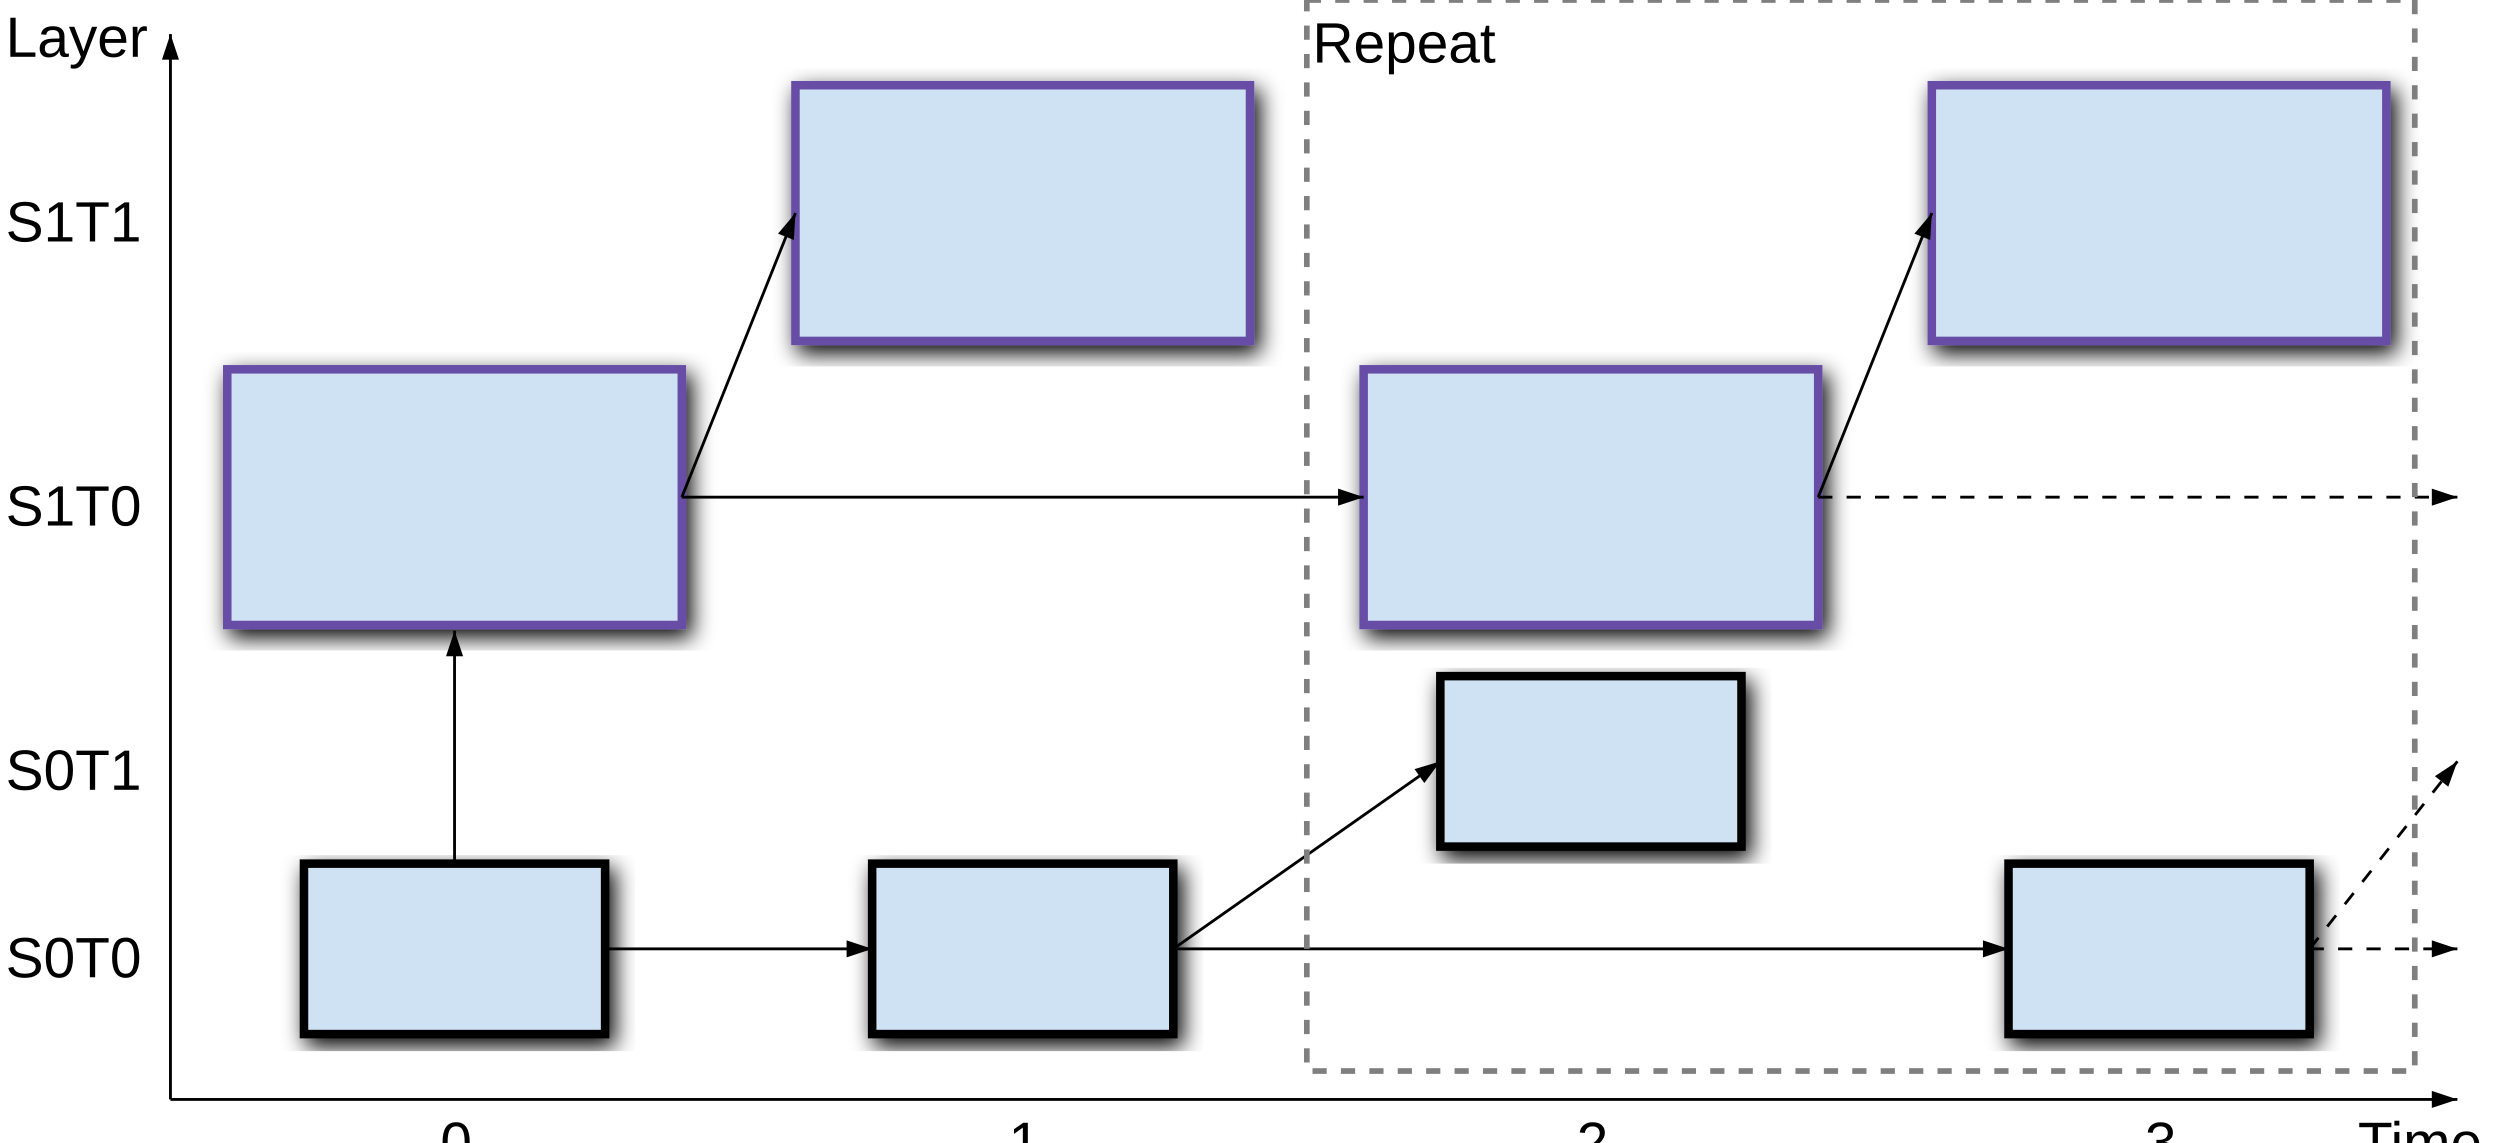
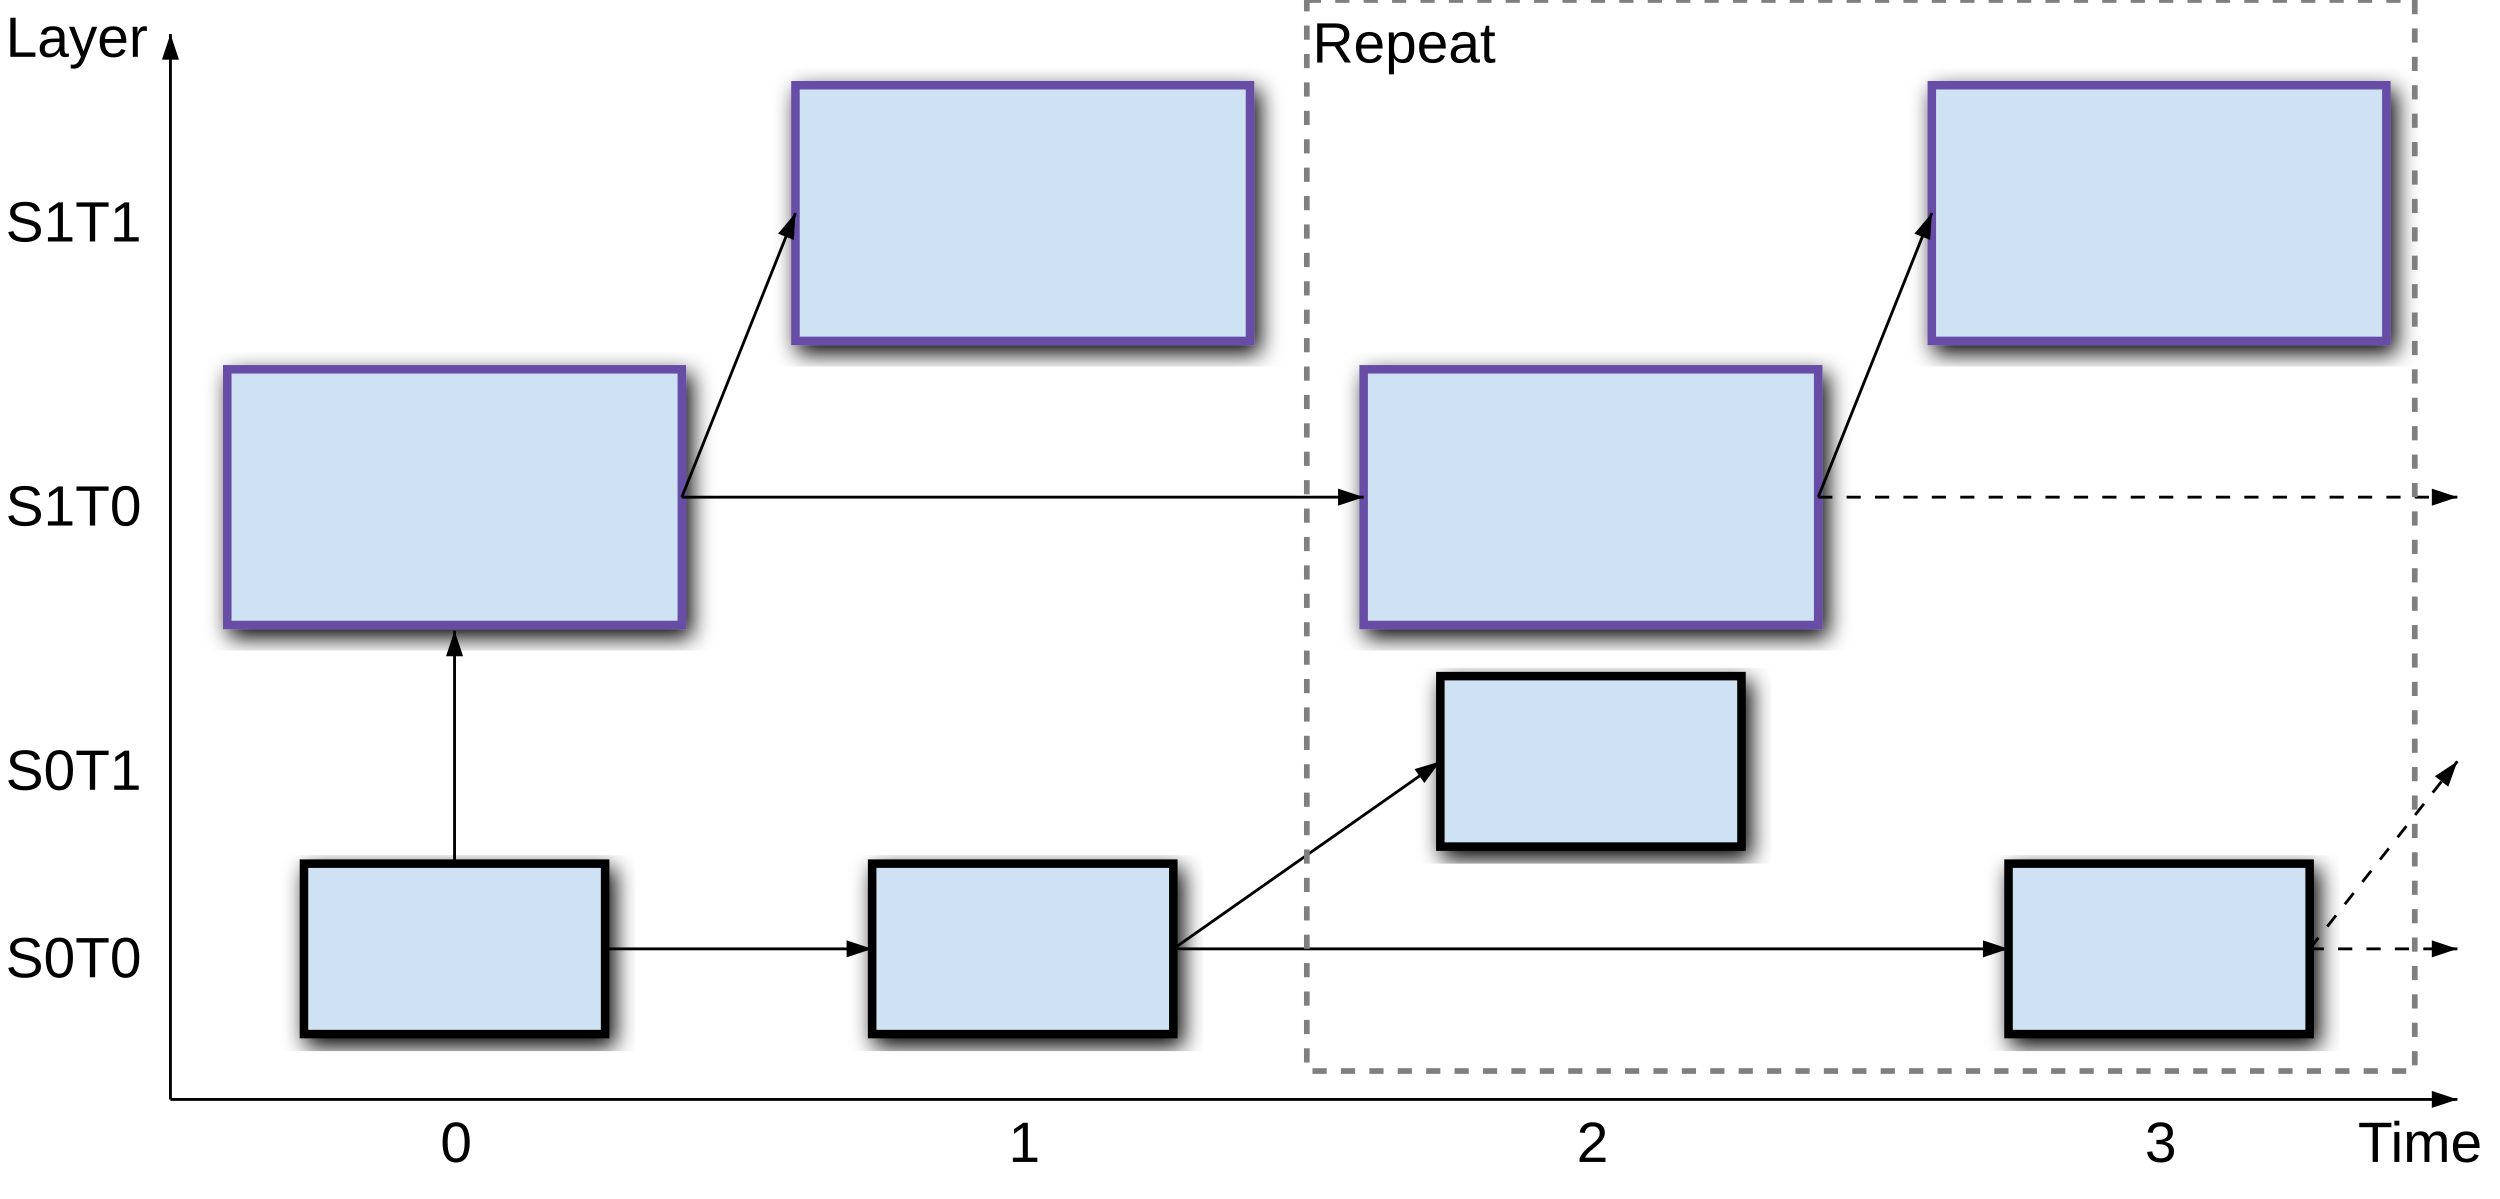
- <svg xmlns="http://www.w3.org/2000/svg" version="1.1" viewBox="0 0 880 402">
+ <svg xmlns="http://www.w3.org/2000/svg" version="1.1" viewBox="0 0 880 422">
  <defs>
    <filter id="sh">
      <feGaussianBlur in="SourceAlpha" stdDeviation="4" />
      <feOffset dx="2" dy="3" />
      <feBlend in="SourceGraphic" />
    </filter>
  </defs>
  <polygon points="865,387 856,384 856,390" />
  <line x1="60" y1="387" x2="865" y2="387" style="stroke:#000000;stroke-width:1" />
  <polygon points="60,12 57,21 63,21" />
  <line x1="60" y1="387" x2="60" y2="12" style="stroke:#000000;stroke-width:1" />
  <text x="830" y="409" font-family="Arial" font-size="20">Time<tspan x="155" y="409">0</tspan>
    <tspan x="355" y="409">1</tspan>
    <tspan x="555" y="409">2</tspan>
    <tspan x="755" y="409">3</tspan>
    <tspan x="2" y="20">Layer</tspan>
    <tspan x="2" y="344">S0T0</tspan>
    <tspan x="2" y="278">S0T1</tspan>
    <tspan x="2" y="185">S1T0</tspan>
    <tspan x="2" y="85">S1T1</tspan>
  </text>
  <rect x="107" y="304" width="106" height="60" style="fill:#cfe2f3;stroke-width:3;stroke:#000000" filter="url(#sh)" />
  <rect x="80" y="130" width="160" height="90" style="fill:#cfe2f3;stroke-width:3;stroke:#674ea7" filter="url(#sh)" />
  <polygon points="160,222 157,231 163,231" />
  <line x1="160" y1="304" x2="160" y2="222" style="stroke:#000000;stroke-width:1" />
  <rect x="307" y="304" width="106" height="60" style="fill:#cfe2f3;stroke-width:3;stroke:#000000" filter="url(#sh)" />
  <polygon points="307,334 298,331 298,337" />
  <line x1="213" y1="334" x2="307" y2="334" style="stroke:#000000;stroke-width:1" />
  <rect x="280" y="30" width="160" height="90" style="fill:#cfe2f3;stroke-width:3;stroke:#674ea7" filter="url(#sh)" />
  <polygon points="280,75 271,72 271,78" transform="rotate(-68.2 280 75)" />
  <line x1="240" y1="175" x2="280" y2="75" style="stroke:#000000;stroke-width:1" />
  <rect x="507" y="238" width="106" height="60" style="fill:#cfe2f3;stroke-width:3;stroke:#000000" filter="url(#sh)" />
  <polygon points="507,268 498,265 498,271" transform="rotate(-35.1 507 268)" />
  <line x1="413" y1="334" x2="507" y2="268" style="stroke:#000000;stroke-width:1" />
  <rect x="480" y="130" width="160" height="90" style="fill:#cfe2f3;stroke-width:3;stroke:#674ea7" filter="url(#sh)" />
  <polygon points="480,175 471,172 471,178" />
  <line x1="240" y1="175" x2="480" y2="175" style="stroke:#000000;stroke-width:1" />
  <rect x="707" y="304" width="106" height="60" style="fill:#cfe2f3;stroke-width:3;stroke:#000000" filter="url(#sh)" />
  <polygon points="707,334 698,331 698,337" />
  <line x1="413" y1="334" x2="707" y2="334" style="stroke:#000000;stroke-width:1" />
  <rect x="680" y="30" width="160" height="90" style="fill:#cfe2f3;stroke-width:3;stroke:#674ea7" filter="url(#sh)" />
  <polygon points="680,75 671,72 671,78" transform="rotate(-68.2 680 75)" />
  <line x1="640" y1="175" x2="680" y2="75" style="stroke:#000000;stroke-width:1" />
  <polygon points="865,268 856,265 856,271" transform="rotate(-51.8 865 268)" />
  <line x1="813" y1="334" x2="865" y2="268" style="stroke:#000000;stroke-width:1;stroke-dasharray:5,5" />
  <polygon points="865,175 856,172 856,178" />
  <line x1="640" y1="175" x2="865" y2="175" style="stroke:#000000;stroke-width:1;stroke-dasharray:5,5" />
  <polygon points="865,334 856,331 856,337" />
  <line x1="813" y1="334" x2="865" y2="334" style="stroke:#000000;stroke-width:1;stroke-dasharray:5,5" />
  <rect x="460" y="0" width="390" height="377" style="fill:none;stroke-width:2;stroke:#7f7f7f;stroke-dasharray:5,5" />
  <text x="462" y="22" font-family="Arial" font-size="20">Repeat</text>
</svg>
